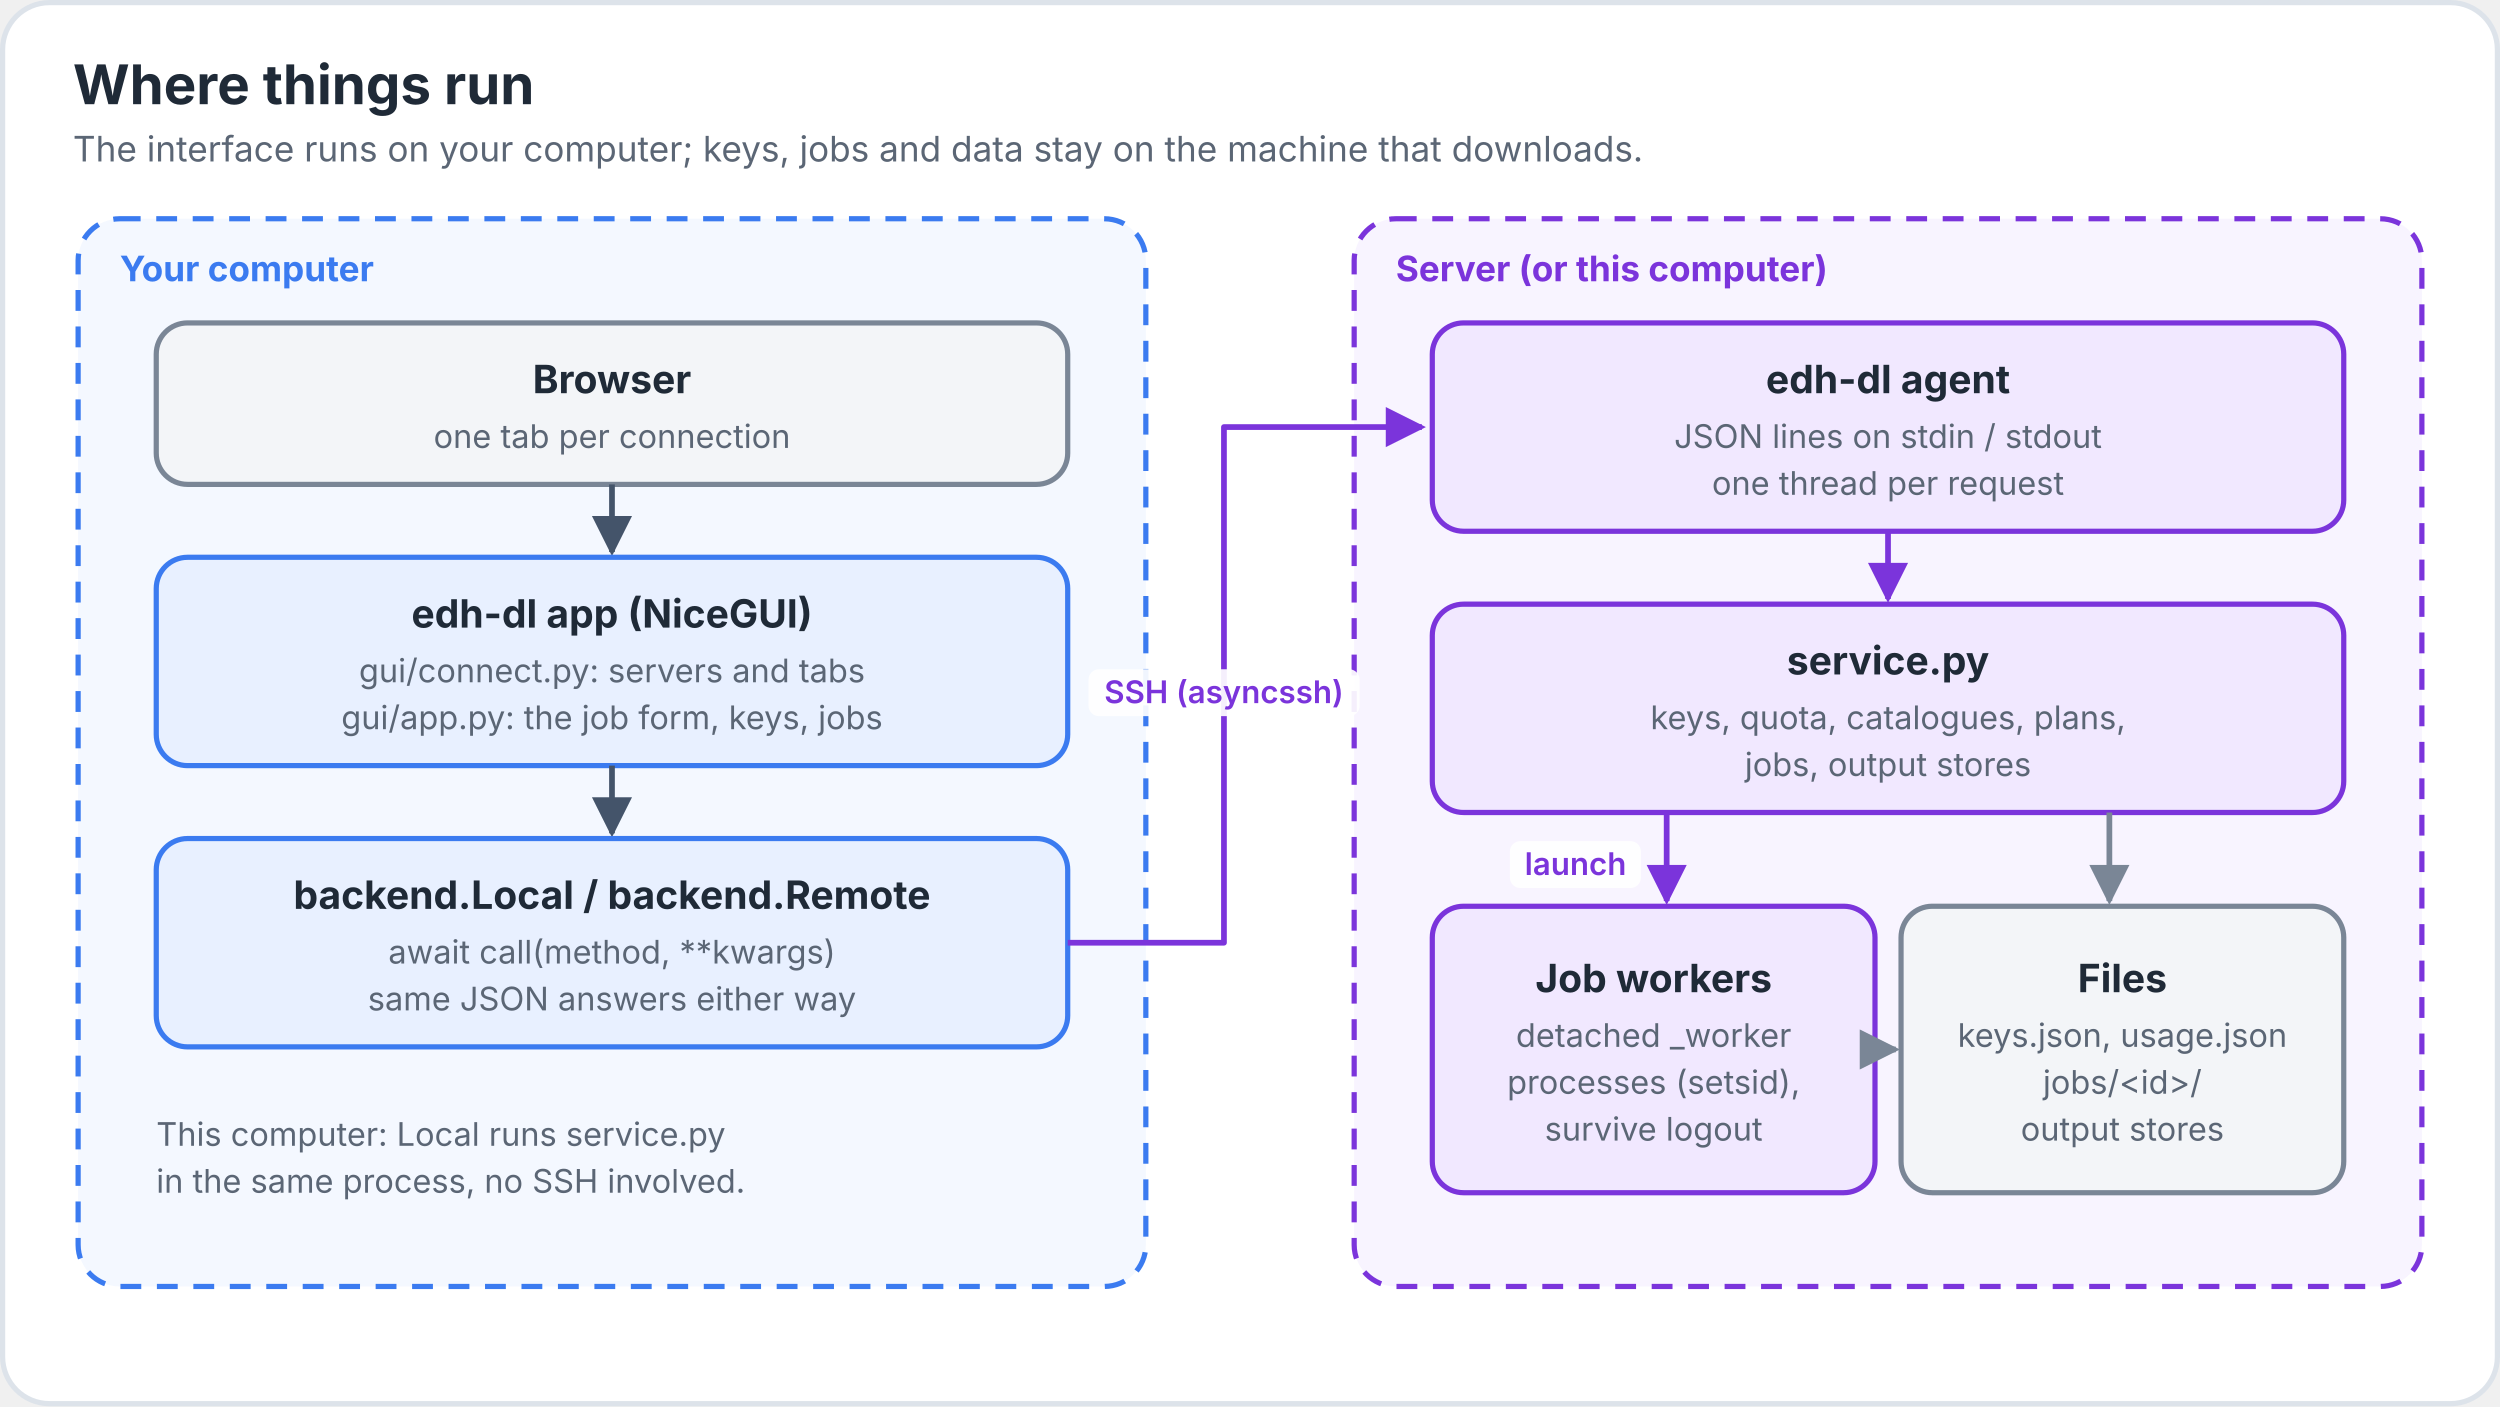
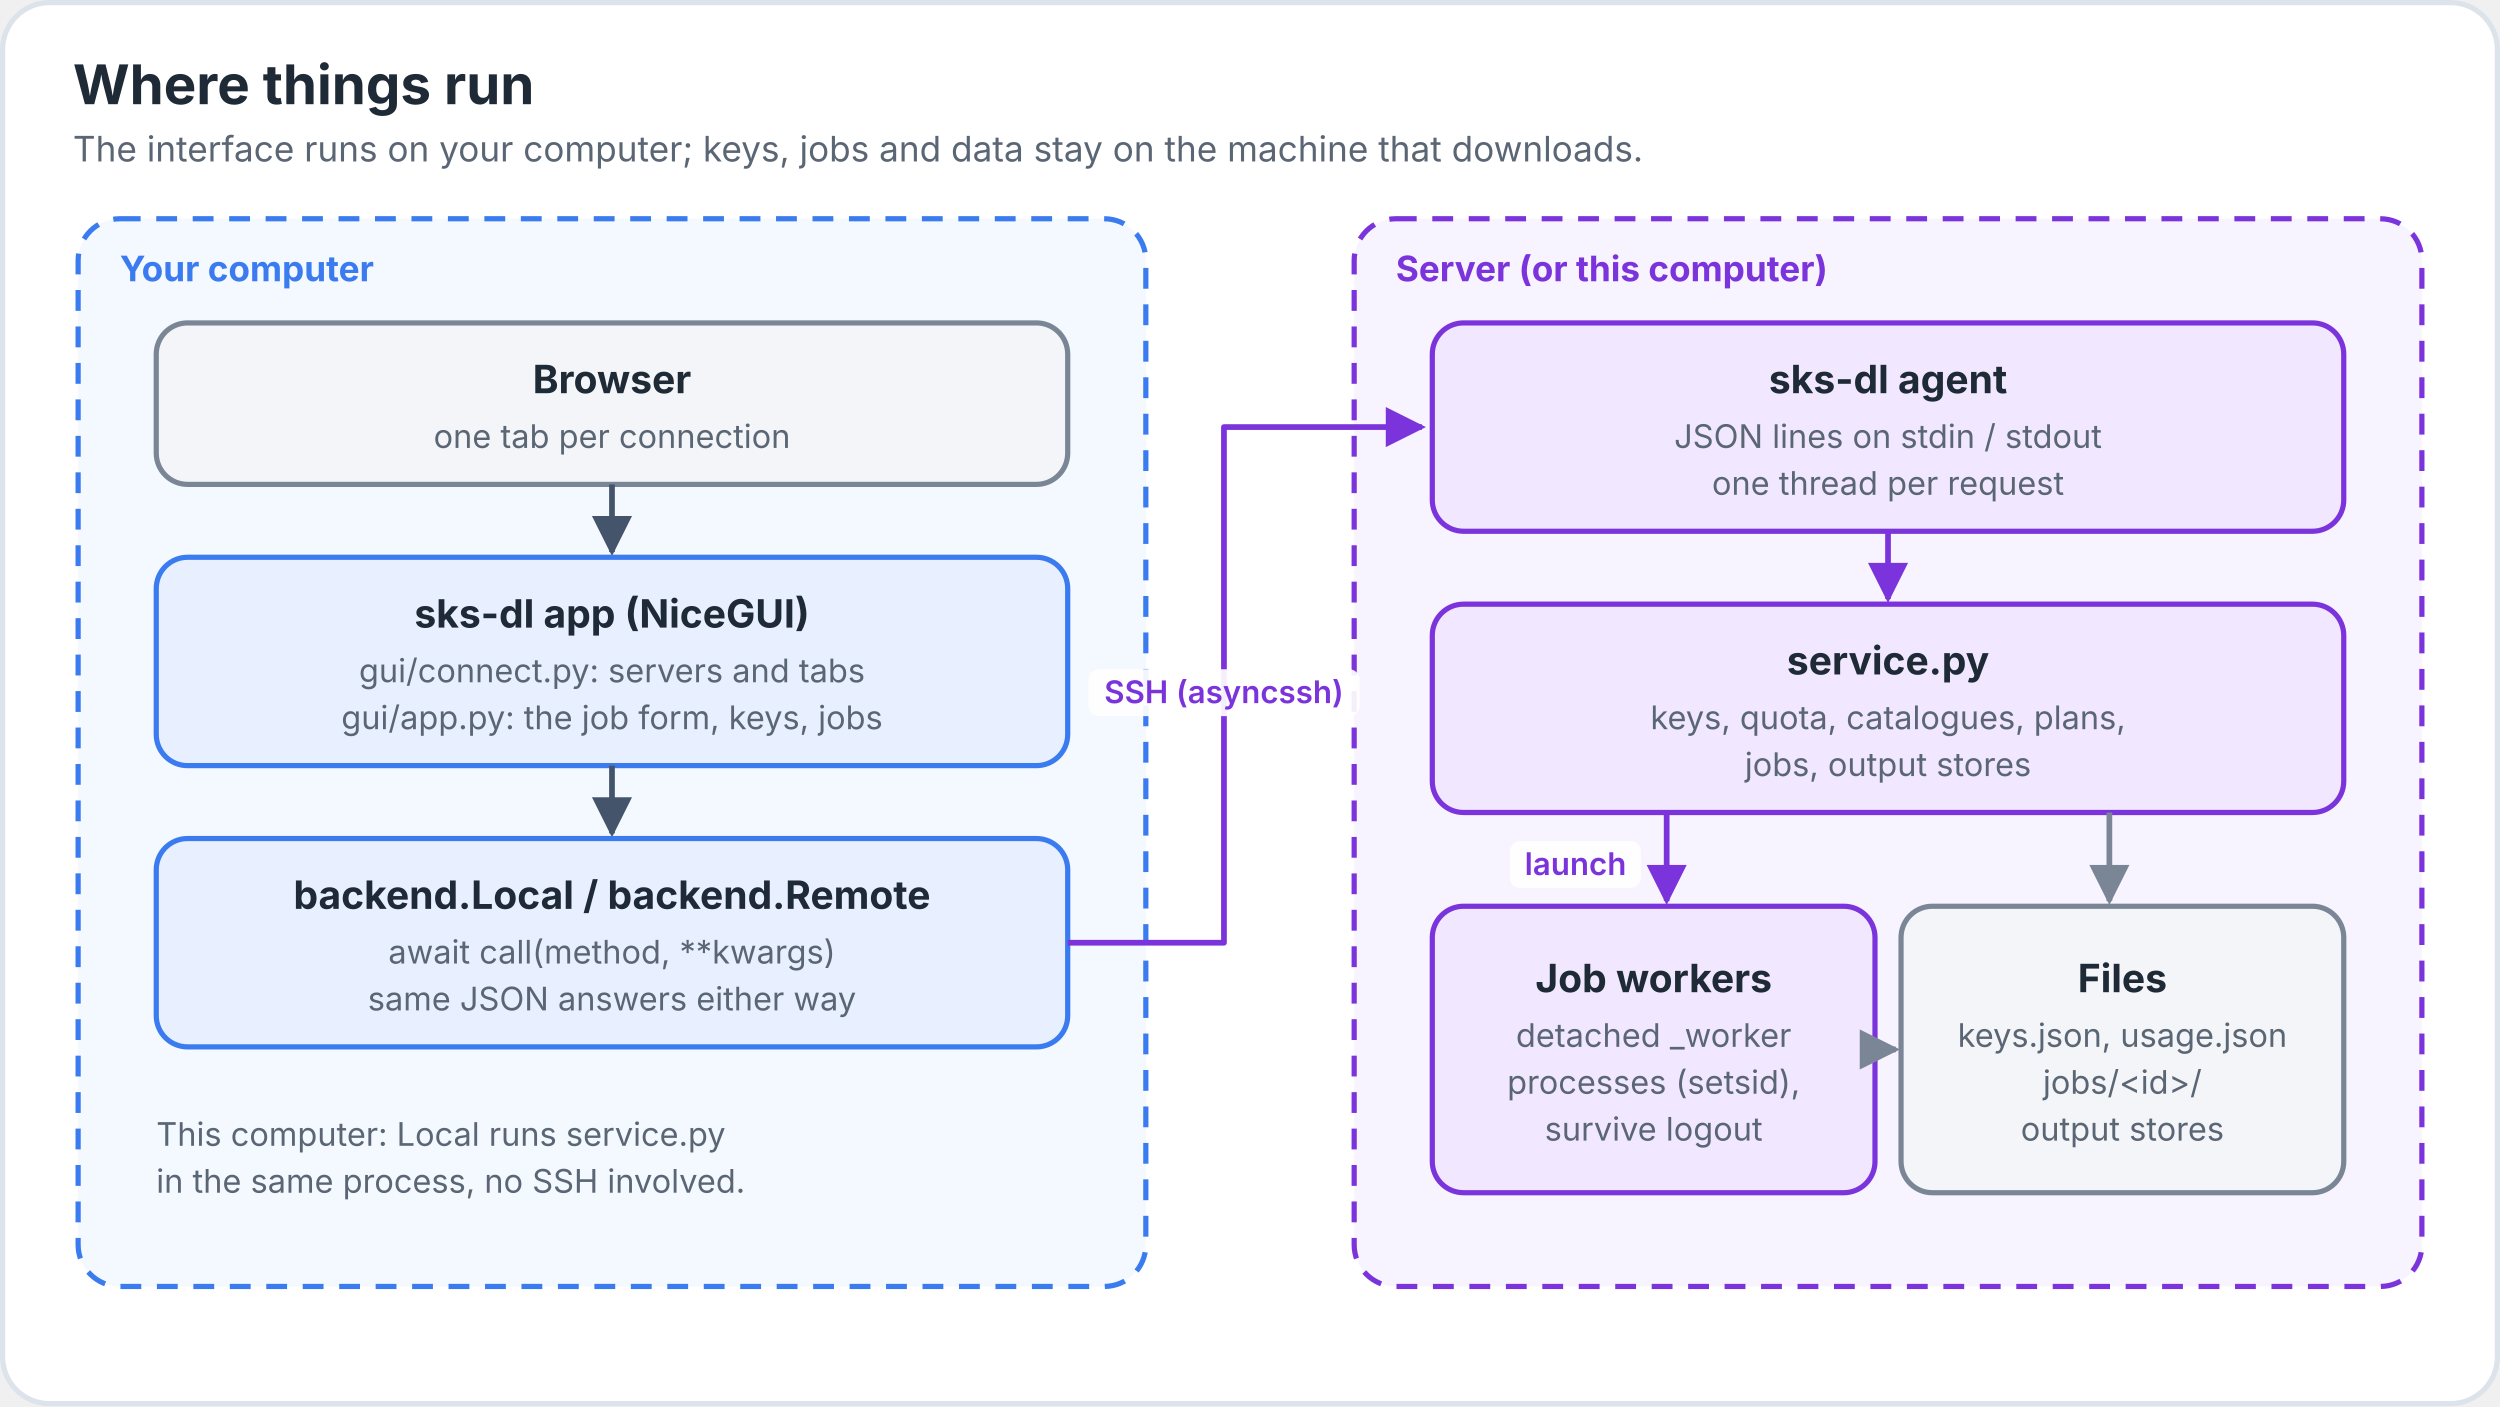
<svg xmlns="http://www.w3.org/2000/svg" viewBox="0 0 960 540" width="960" height="540" font-family="Inter, 'Segoe UI', Helvetica, Arial, sans-serif" role="img" aria-label="Where things run">
  <defs>
    <marker id="a-ui" viewBox="0 0 10 10" refX="9" refY="5" markerWidth="7" markerHeight="7" orient="auto-start-reverse">
      <path d="M0 0 L10 5 L0 10 z" fill="#3B7BF0" />
    </marker>
    <marker id="a-edh" viewBox="0 0 10 10" refX="9" refY="5" markerWidth="7" markerHeight="7" orient="auto-start-reverse">
      <path d="M0 0 L10 5 L0 10 z" fill="#E8780C" />
    </marker>
    <marker id="a-cds" viewBox="0 0 10 10" refX="9" refY="5" markerWidth="7" markerHeight="7" orient="auto-start-reverse">
      <path d="M0 0 L10 5 L0 10 z" fill="#0E8E9A" />
    </marker>
    <marker id="a-proc" viewBox="0 0 10 10" refX="9" refY="5" markerWidth="7" markerHeight="7" orient="auto-start-reverse">
      <path d="M0 0 L10 5 L0 10 z" fill="#7B34DB" />
    </marker>
    <marker id="a-store" viewBox="0 0 10 10" refX="9" refY="5" markerWidth="7" markerHeight="7" orient="auto-start-reverse">
      <path d="M0 0 L10 5 L0 10 z" fill="#1C9A5A" />
    </marker>
    <marker id="a-file" viewBox="0 0 10 10" refX="9" refY="5" markerWidth="7" markerHeight="7" orient="auto-start-reverse">
      <path d="M0 0 L10 5 L0 10 z" fill="#7A8696" />
    </marker>
    <marker id="a-ext" viewBox="0 0 10 10" refX="9" refY="5" markerWidth="7" markerHeight="7" orient="auto-start-reverse">
      <path d="M0 0 L10 5 L0 10 z" fill="#44546A" />
    </marker>
    <marker id="a-warn" viewBox="0 0 10 10" refX="9" refY="5" markerWidth="7" markerHeight="7" orient="auto-start-reverse">
      <path d="M0 0 L10 5 L0 10 z" fill="#D9363E" />
    </marker>
    <marker id="a-ok" viewBox="0 0 10 10" refX="9" refY="5" markerWidth="7" markerHeight="7" orient="auto-start-reverse">
      <path d="M0 0 L10 5 L0 10 z" fill="#1C9A5A" />
    </marker>
    <marker id="a-ink" viewBox="0 0 10 10" refX="9" refY="5" markerWidth="7" markerHeight="7" orient="auto-start-reverse">
      <path d="M0 0 L10 5 L0 10 z" fill="#44546A" />
    </marker>
  </defs>
  <rect x="1" y="1" width="958" height="538" rx="18" fill="#FFFFFF" stroke="#DDE3EA" stroke-width="2" />
  <text x="28" y="40" font-size="21" font-weight="750" fill="#1F2A37">Where things run</text>
  <text x="28" y="62" font-size="13.5" fill="#5B6675">The interface runs on your computer; keys, jobs and data stay on the machine that downloads.</text>
  <rect x="30" y="84" width="410" height="410" rx="16" fill="#E8F0FF" fill-opacity="0.45" stroke="#3B7BF0" stroke-width="2" stroke-dasharray="8 6" />
  <text x="46" y="108" font-size="13.5" font-weight="700" fill="#3B7BF0" text-anchor="start">Your computer</text>
  <rect x="60" y="124" width="350" height="62" rx="12" fill="#F3F5F8" stroke="#7A8696" stroke-width="2" />
  <text x="235.0" y="151.0" font-size="15" font-weight="650" fill="#1F2A37" text-anchor="middle">Browser</text>
  <text x="235.0" y="172.0" font-size="12.5" font-weight="400" fill="#5B6675" text-anchor="middle">one tab per connection</text>
  <path d="M235 186 L235 212" fill="none" stroke="#44546A" stroke-width="2.2" stroke-linejoin="round" marker-end="url(#a-ink)" />
  <rect x="60" y="214" width="350" height="80" rx="12" fill="#E8F0FF" stroke="#3B7BF0" stroke-width="2" />
-   <text x="235.0" y="241.0" font-size="15" font-weight="650" fill="#1F2A37" text-anchor="middle">edh-dl app (NiceGUI)</text>
+   <text x="235.0" y="241.0" font-size="15" font-weight="650" fill="#1F2A37" text-anchor="middle">sks-dl app (NiceGUI)</text>
  <text x="235.0" y="262.0" font-size="12.5" font-weight="400" fill="#5B6675" text-anchor="middle">gui/connect.py: servers and tabs</text>
  <text x="235.0" y="280.0" font-size="12.5" font-weight="400" fill="#5B6675" text-anchor="middle">gui/app.py: the job form, keys, jobs</text>
  <path d="M235 294 L235 320" fill="none" stroke="#44546A" stroke-width="2.2" stroke-linejoin="round" marker-end="url(#a-ink)" />
  <rect x="60" y="322" width="350" height="80" rx="12" fill="#E8F0FF" stroke="#3B7BF0" stroke-width="2" />
  <text x="235.0" y="349.0" font-size="15" font-weight="650" fill="#1F2A37" text-anchor="middle">backend.Local / backend.Remote</text>
  <text x="235.0" y="370.0" font-size="12.5" font-weight="400" fill="#5B6675" text-anchor="middle">await call(method, **kwargs)</text>
  <text x="235.0" y="388.0" font-size="12.5" font-weight="400" fill="#5B6675" text-anchor="middle">same JSON answers either way</text>
  <text x="60" y="440" font-size="12.5" font-weight="400" fill="#5B6675" text-anchor="start">This computer: Local runs service.py</text>
  <text x="60" y="458" font-size="12.5" font-weight="400" fill="#5B6675" text-anchor="start">in the same process, no SSH involved.</text>
  <rect x="520" y="84" width="410" height="410" rx="16" fill="#F1E8FF" fill-opacity="0.45" stroke="#7B34DB" stroke-width="2" stroke-dasharray="8 6" />
  <text x="536" y="108" font-size="13.5" font-weight="700" fill="#7B34DB" text-anchor="start">Server (or this computer)</text>
  <rect x="550" y="124" width="350" height="80" rx="12" fill="#F1E8FF" stroke="#7B34DB" stroke-width="2" />
-   <text x="725.0" y="151.0" font-size="15" font-weight="650" fill="#1F2A37" text-anchor="middle">edh-dl agent</text>
+   <text x="725.0" y="151.0" font-size="15" font-weight="650" fill="#1F2A37" text-anchor="middle">sks-dl agent</text>
  <text x="725.0" y="172.0" font-size="12.5" font-weight="400" fill="#5B6675" text-anchor="middle">JSON lines on stdin / stdout</text>
  <text x="725.0" y="190.0" font-size="12.5" font-weight="400" fill="#5B6675" text-anchor="middle">one thread per request</text>
  <path d="M725 204 L725 230" fill="none" stroke="#7B34DB" stroke-width="2.2" stroke-linejoin="round" marker-end="url(#a-proc)" />
  <rect x="550" y="232" width="350" height="80" rx="12" fill="#F1E8FF" stroke="#7B34DB" stroke-width="2" />
  <text x="725.0" y="259.0" font-size="15" font-weight="650" fill="#1F2A37" text-anchor="middle">service.py</text>
  <text x="725.0" y="280.0" font-size="12.5" font-weight="400" fill="#5B6675" text-anchor="middle">keys, quota, catalogues, plans,</text>
  <text x="725.0" y="298.0" font-size="12.5" font-weight="400" fill="#5B6675" text-anchor="middle">jobs, output stores</text>
  <path d="M640 312 L640 346" fill="none" stroke="#7B34DB" stroke-width="2.2" stroke-linejoin="round" marker-end="url(#a-proc)" />
  <rect x="579.8" y="323.0" width="50.3" height="18" rx="4" fill="#FFFFFF" fill-opacity="0.92" />
  <text x="605" y="336" font-size="12" font-weight="600" fill="#7B34DB" text-anchor="middle">launch</text>
  <path d="M810 312 L810 346" fill="none" stroke="#7A8696" stroke-width="2.2" stroke-linejoin="round" marker-end="url(#a-file)" />
  <rect x="550" y="348" width="170" height="110" rx="12" fill="#F1E8FF" stroke="#7B34DB" stroke-width="2" />
  <text x="635.0" y="381.0" font-size="15" font-weight="650" fill="#1F2A37" text-anchor="middle">Job workers</text>
  <text x="635.0" y="402.0" font-size="12.5" font-weight="400" fill="#5B6675" text-anchor="middle">detached _worker</text>
  <text x="635.0" y="420.0" font-size="12.5" font-weight="400" fill="#5B6675" text-anchor="middle">processes (setsid),</text>
  <text x="635.0" y="438.0" font-size="12.5" font-weight="400" fill="#5B6675" text-anchor="middle">survive logout</text>
  <path d="M720 403 L728 403" fill="none" stroke="#7A8696" stroke-width="2.2" stroke-linejoin="round" marker-end="url(#a-file)" />
  <rect x="730" y="348" width="170" height="110" rx="12" fill="#F3F5F8" stroke="#7A8696" stroke-width="2" />
  <text x="815.0" y="381.0" font-size="15" font-weight="650" fill="#1F2A37" text-anchor="middle">Files</text>
  <text x="815.0" y="402.0" font-size="12.5" font-weight="400" fill="#5B6675" text-anchor="middle">keys.json, usage.json</text>
  <text x="815.0" y="420.0" font-size="12.5" font-weight="400" fill="#5B6675" text-anchor="middle">jobs/&lt;id&gt;/</text>
  <text x="815.0" y="438.0" font-size="12.5" font-weight="400" fill="#5B6675" text-anchor="middle">output stores</text>
  <path d="M410 362 L470 362 L470 164 L546 164" fill="none" stroke="#7B34DB" stroke-width="2.2" stroke-linejoin="round" marker-end="url(#a-proc)" />
  <rect x="418.0" y="257.0" width="104.1" height="18" rx="4" fill="#FFFFFF" fill-opacity="0.92" />
  <text x="470" y="270" font-size="12" font-weight="600" fill="#7B34DB" text-anchor="middle">SSH (asyncssh)</text>
</svg>
